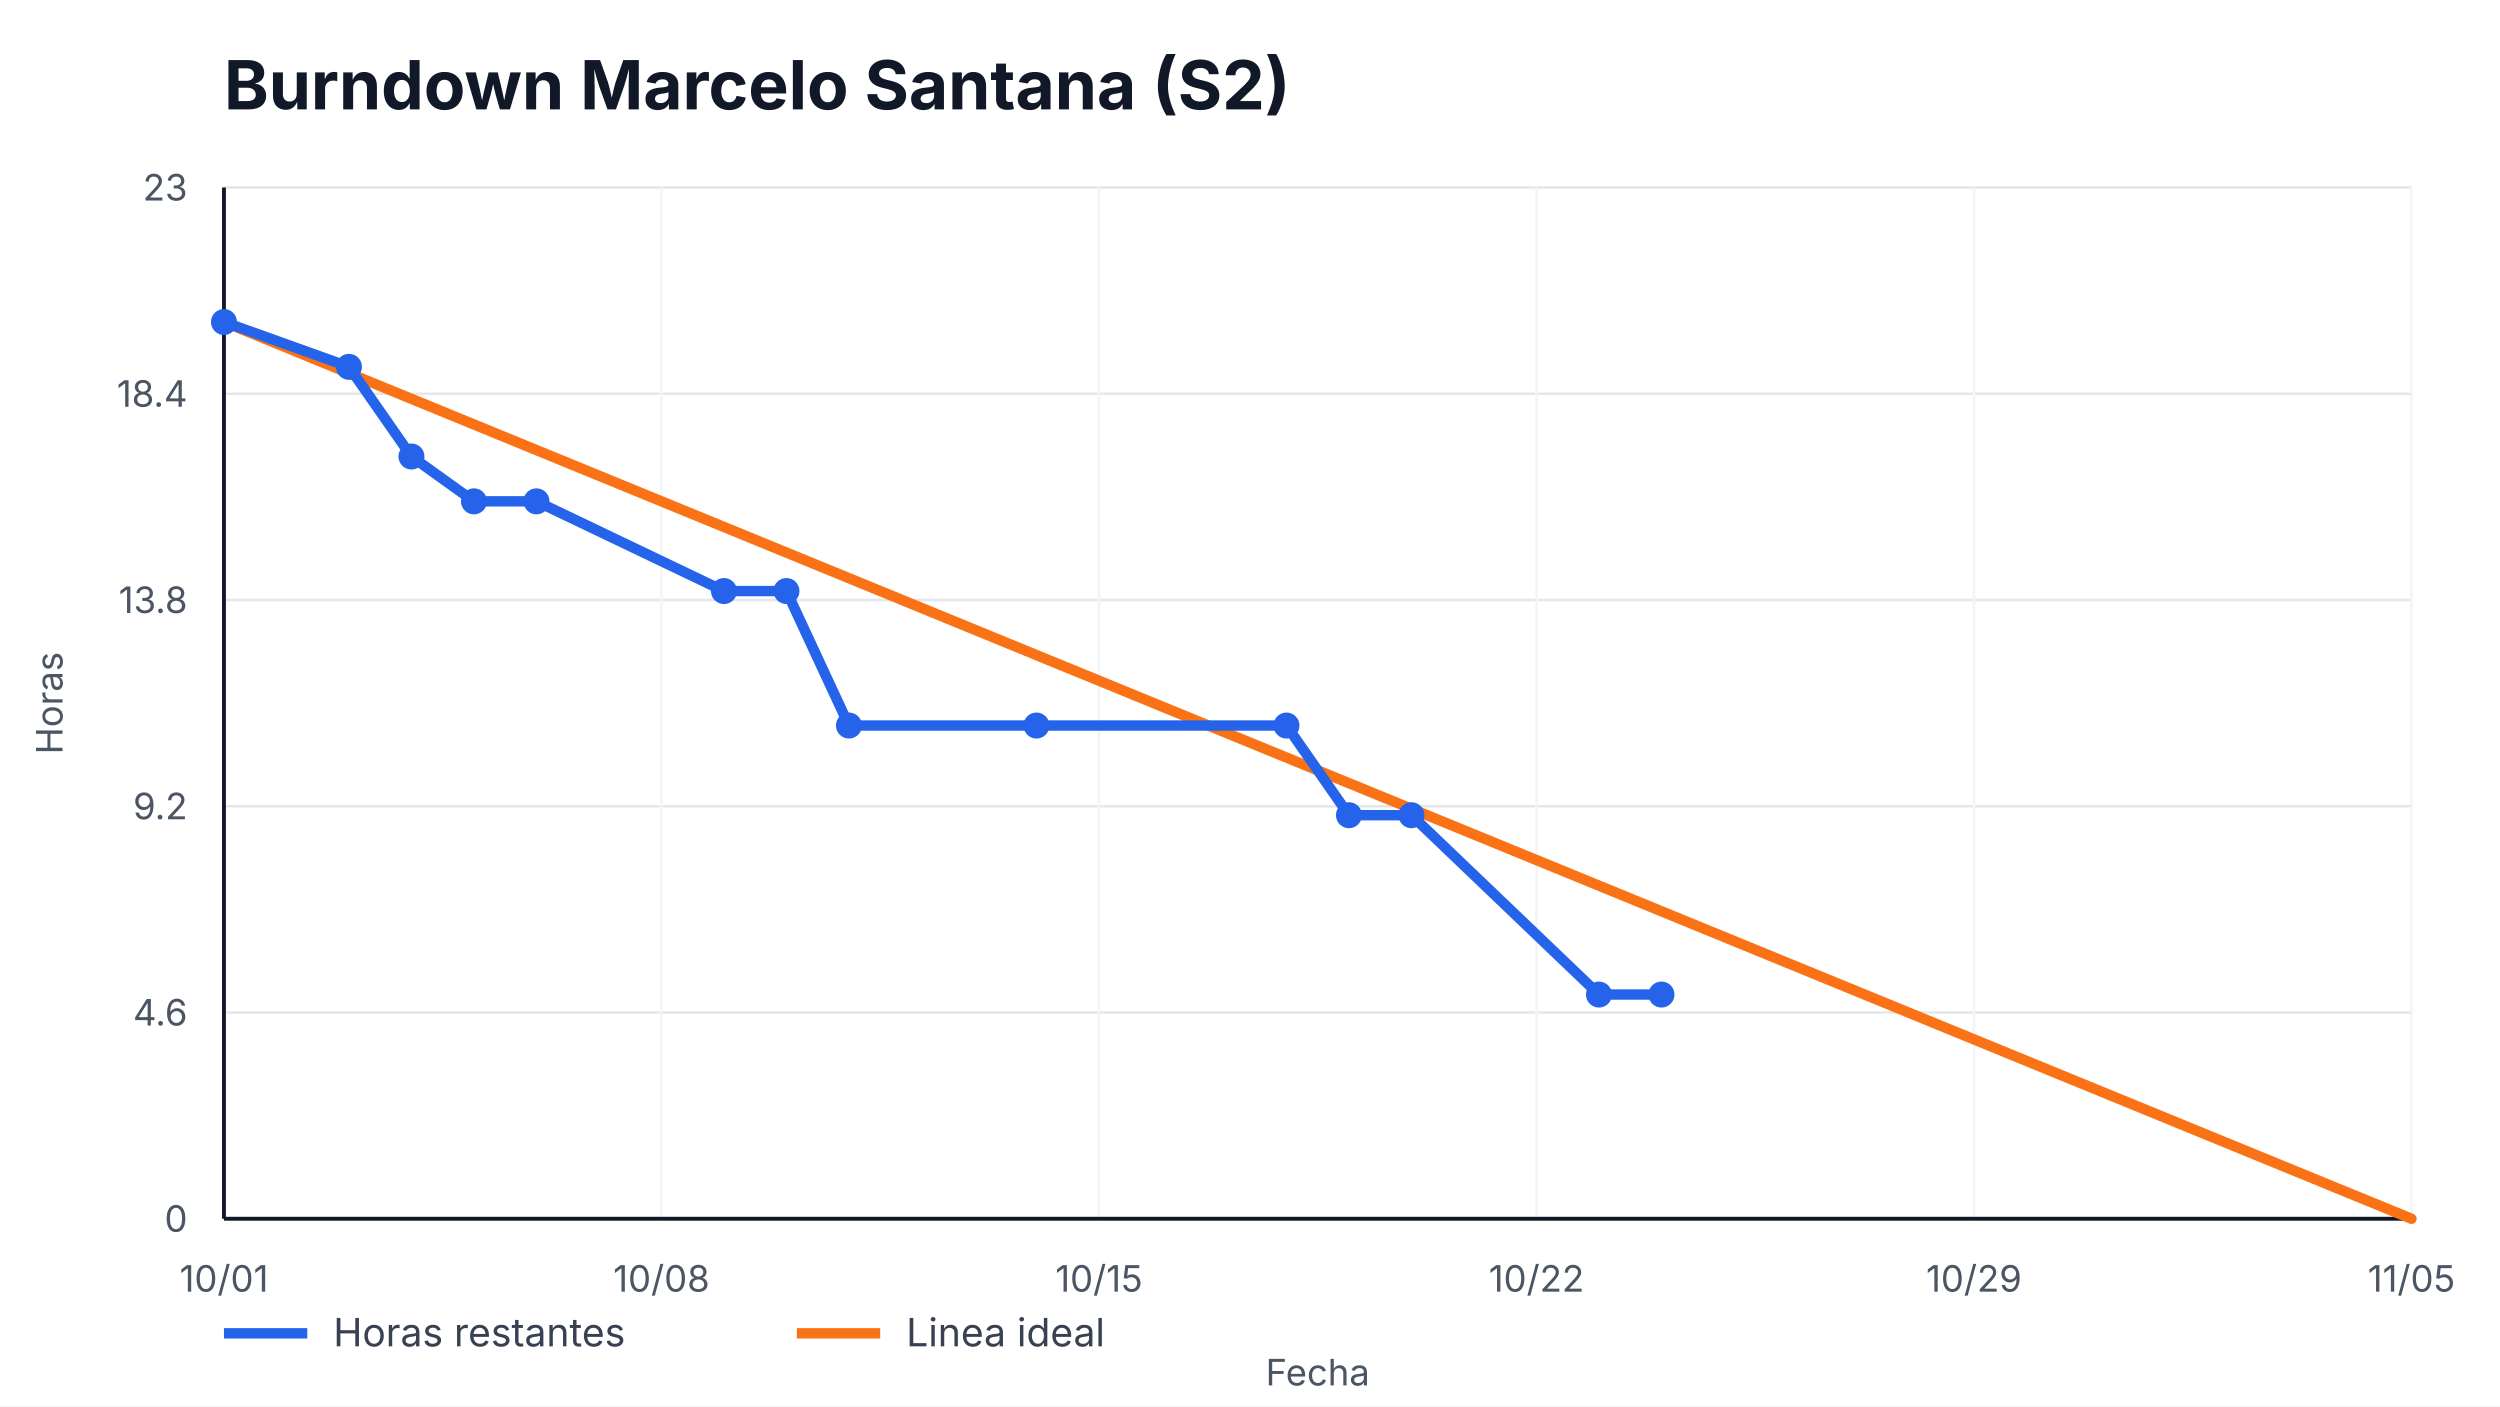
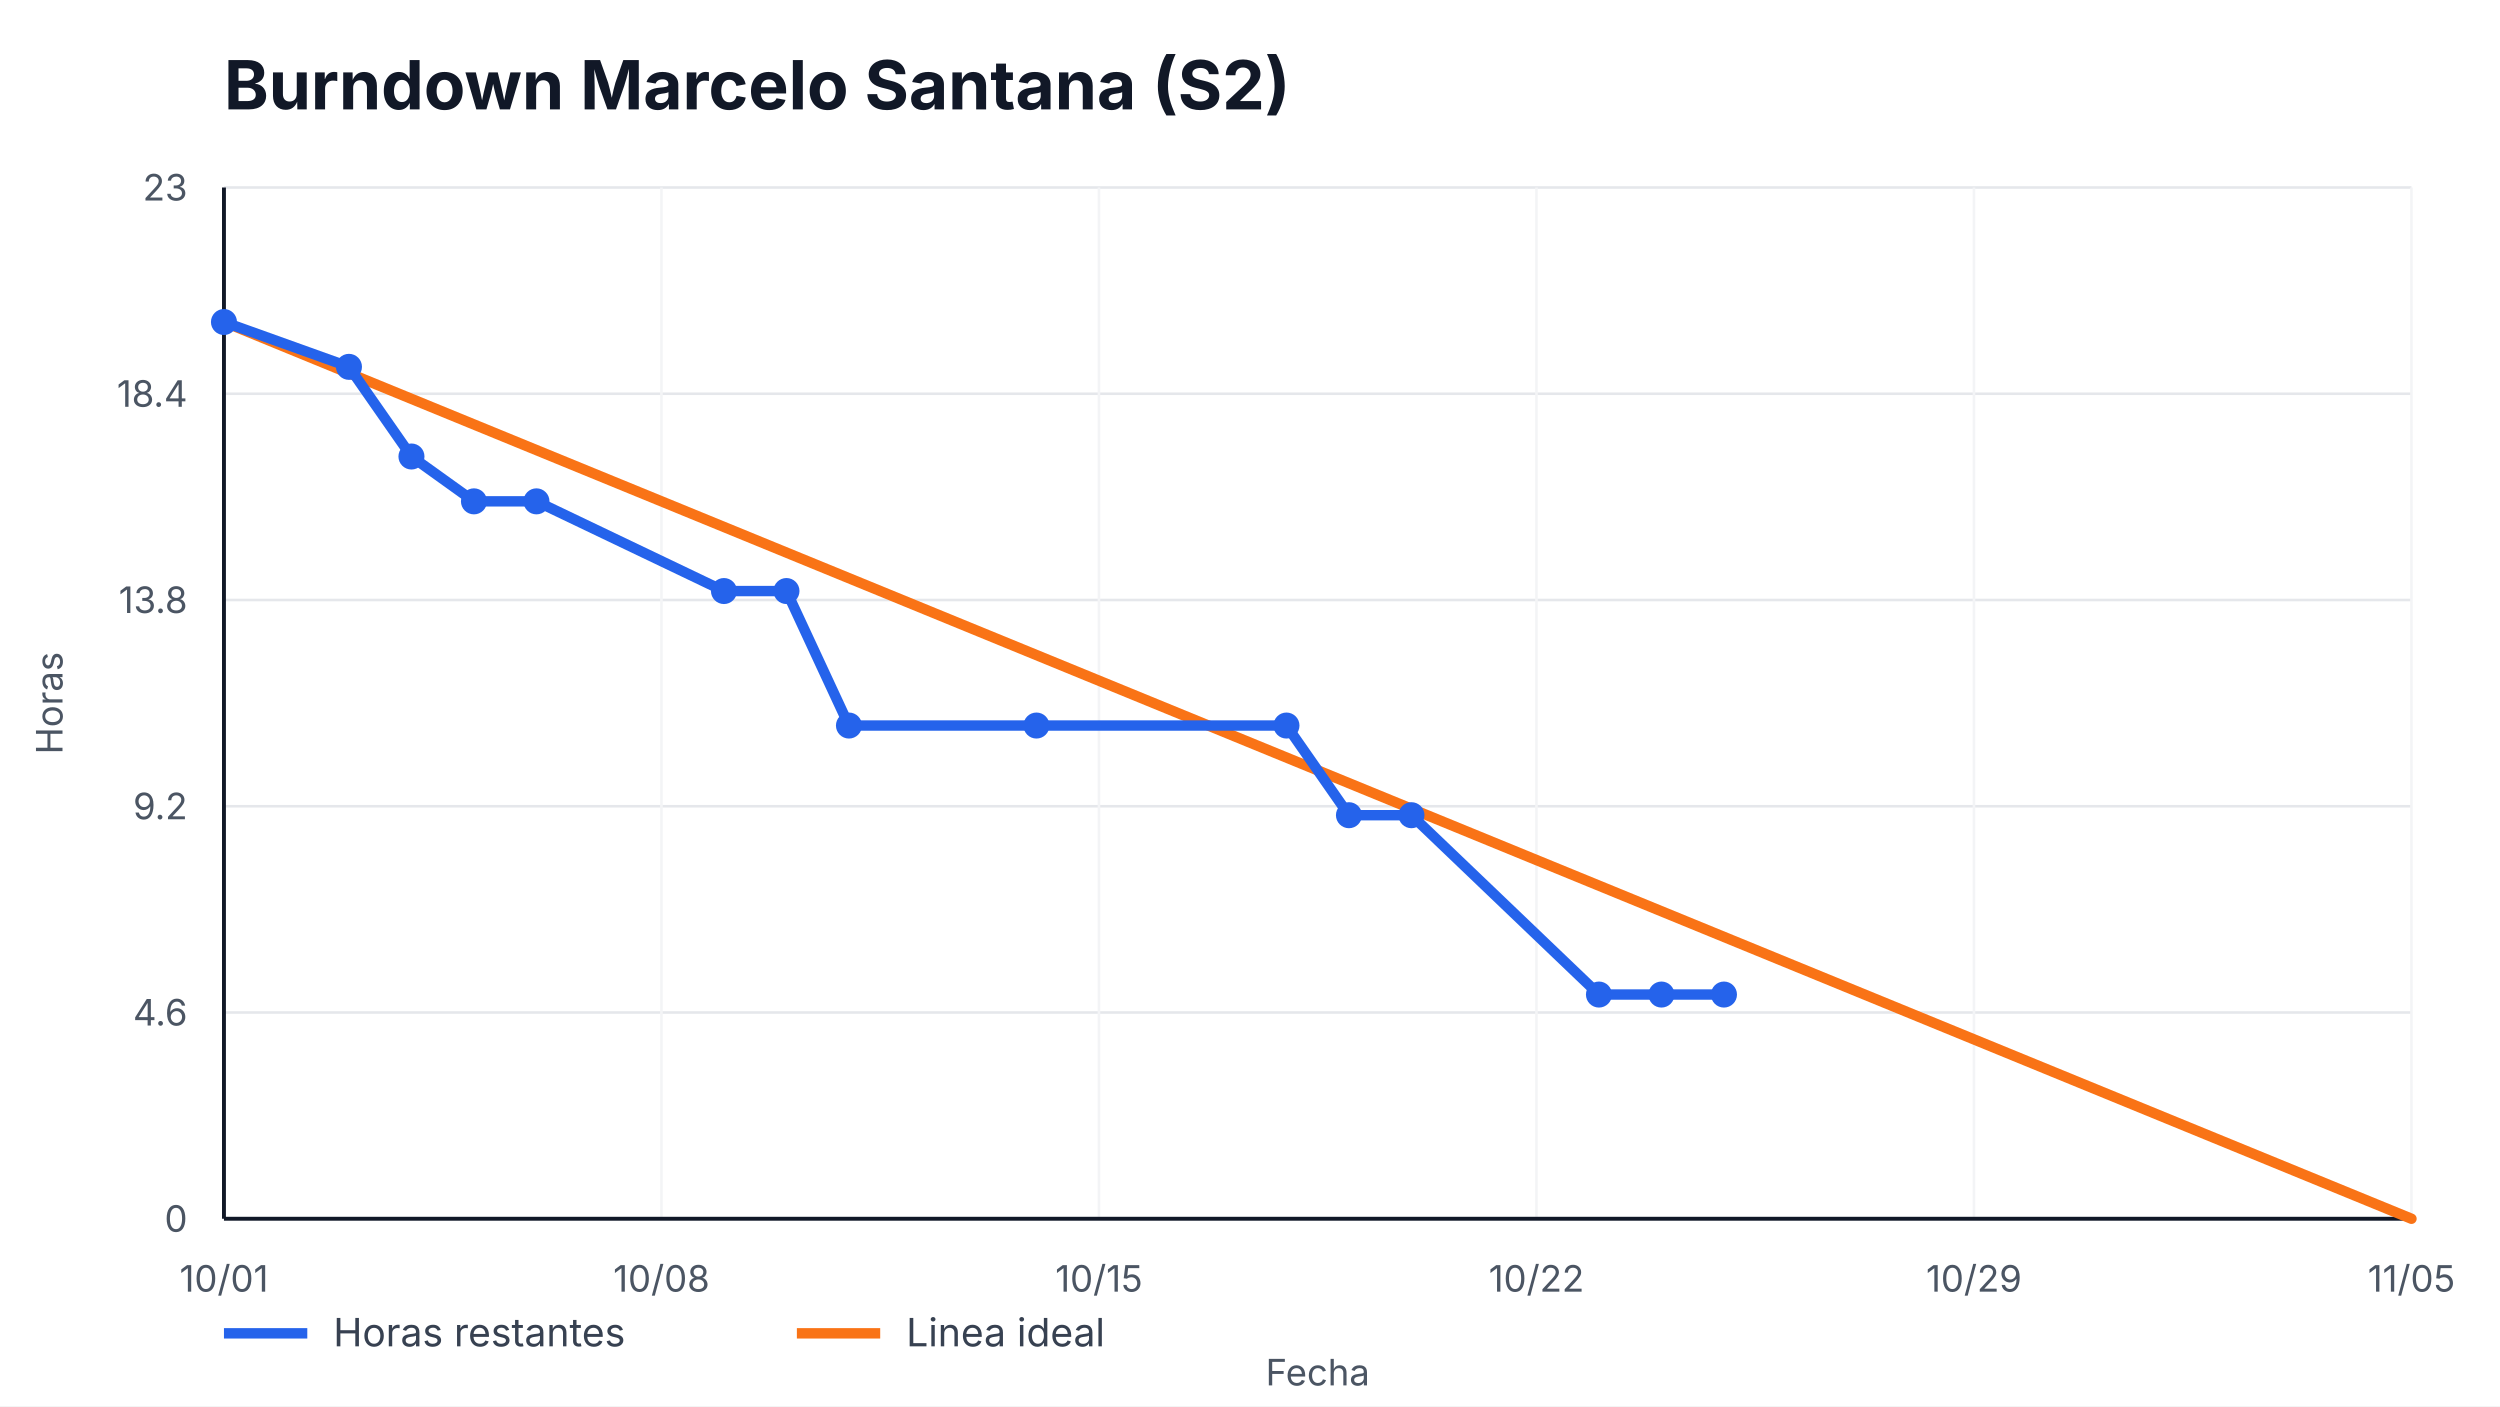
<svg xmlns="http://www.w3.org/2000/svg" width="960" height="540" viewBox="0 0 960 540" role="img" aria-label="Burndown Marcelo Santana (S2)">
  <style>
    text { font-family: -apple-system, BlinkMacSystemFont, "Segoe UI", sans-serif; fill: #111827; }
    .title { font-size: 26px; font-weight: 700; }
    .axis { font-size: 14px; fill: #4b5563; }
    .legend { font-size: 15px; fill: #374151; }
    .overrun { font-size: 14px; font-weight: 700; fill: #b91c1c; }
  </style>
  <rect width="100%" height="100%" fill="#ffffff" />
  <text x="86" y="42" class="title">Burndown Marcelo Santana (S2)</text>
  <g>
    <line x1="86" y1="468.00" x2="926" y2="468.00" stroke="#e5e7eb" />
    <line x1="86" y1="388.80" x2="926" y2="388.80" stroke="#e5e7eb" />
    <line x1="86" y1="309.60" x2="926" y2="309.60" stroke="#e5e7eb" />
    <line x1="86" y1="230.40" x2="926" y2="230.40" stroke="#e5e7eb" />
    <line x1="86" y1="151.20" x2="926" y2="151.20" stroke="#e5e7eb" />
    <line x1="86" y1="72.00" x2="926" y2="72.00" stroke="#e5e7eb" />
  </g>
  <g>
    <line x1="86.00" y1="72" x2="86.00" y2="468" stroke="#f3f4f6" />
    <text x="86.00" y="496" text-anchor="middle" class="axis">10/01</text>
    <line x1="254.00" y1="72" x2="254.00" y2="468" stroke="#f3f4f6" />
    <text x="254.00" y="496" text-anchor="middle" class="axis">10/08</text>
    <line x1="422.00" y1="72" x2="422.00" y2="468" stroke="#f3f4f6" />
    <text x="422.00" y="496" text-anchor="middle" class="axis">10/15</text>
    <line x1="590.00" y1="72" x2="590.00" y2="468" stroke="#f3f4f6" />
    <text x="590.00" y="496" text-anchor="middle" class="axis">10/22</text>
    <line x1="758.00" y1="72" x2="758.00" y2="468" stroke="#f3f4f6" />
    <text x="758.00" y="496" text-anchor="middle" class="axis">10/29</text>
    <line x1="926.00" y1="72" x2="926.00" y2="468" stroke="#f3f4f6" />
    <text x="926.00" y="496" text-anchor="middle" class="axis">11/05</text>
  </g>
  <line x1="86" y1="468" x2="926" y2="468" stroke="#111827" stroke-width="1.5" />
  <line x1="86" y1="72" x2="86" y2="468" stroke="#111827" stroke-width="1.5" />
  <g>
    <text x="72" y="473.00" text-anchor="end" class="axis">0</text>
    <text x="72" y="393.80" text-anchor="end" class="axis">4.6</text>
    <text x="72" y="314.60" text-anchor="end" class="axis">9.2</text>
    <text x="72" y="235.40" text-anchor="end" class="axis">13.8</text>
    <text x="72" y="156.20" text-anchor="end" class="axis">18.4</text>
    <text x="72" y="77.00" text-anchor="end" class="axis">23</text>
  </g>
  <polyline points="86.00,123.65 926.00,468.00" fill="none" stroke="#f97316" stroke-width="4" stroke-linecap="round" />
-   <polyline points="86.00,123.65 134.00,140.87 158.00,175.30 182.00,192.52 206.00,192.52 278.00,226.96 302.00,226.96 326.00,278.61 398.00,278.61 494.00,278.61 518.00,313.04 542.00,313.04 614.00,381.91 638.00,381.91" fill="none" stroke="#2563eb" stroke-width="4" stroke-linecap="round" stroke-linejoin="round" />
+   <polyline points="86.00,123.65 134.00,140.87 158.00,175.30 182.00,192.52 206.00,192.52 278.00,226.96 302.00,226.96 326.00,278.61 398.00,278.61 494.00,278.61 518.00,313.04 542.00,313.04 614.00,381.91 638.00,381.91 662.00,381.91" fill="none" stroke="#2563eb" stroke-width="4" stroke-linecap="round" stroke-linejoin="round" />
  <g>
    <circle cx="86.00" cy="123.65" r="5" fill="#2563eb" />
    <circle cx="134.00" cy="140.87" r="5" fill="#2563eb" />
    <circle cx="158.00" cy="175.30" r="5" fill="#2563eb" />
    <circle cx="182.00" cy="192.52" r="5" fill="#2563eb" />
    <circle cx="206.00" cy="192.52" r="5" fill="#2563eb" />
    <circle cx="278.00" cy="226.96" r="5" fill="#2563eb" />
    <circle cx="302.00" cy="226.96" r="5" fill="#2563eb" />
    <circle cx="326.00" cy="278.61" r="5" fill="#2563eb" />
    <circle cx="398.00" cy="278.61" r="5" fill="#2563eb" />
    <circle cx="494.00" cy="278.61" r="5" fill="#2563eb" />
    <circle cx="518.00" cy="313.04" r="5" fill="#2563eb" />
    <circle cx="542.00" cy="313.04" r="5" fill="#2563eb" />
    <circle cx="614.00" cy="381.91" r="5" fill="#2563eb" />
    <circle cx="638.00" cy="381.91" r="5" fill="#2563eb" />
+     <circle cx="662.00" cy="381.91" r="5" fill="#2563eb" />
  </g>
  <line x1="86" y1="512" x2="118" y2="512" stroke="#2563eb" stroke-width="4" />
  <text x="128" y="517" class="legend">Horas restantes</text>
  <line x1="306" y1="512" x2="338" y2="512" stroke="#f97316" stroke-width="4" />
  <text x="348" y="517" class="legend">Linea ideal</text>
  <text x="506.0" y="532" text-anchor="middle" class="axis">Fecha</text>
  <text x="24" y="270.0" transform="rotate(-90 24,270.0)" text-anchor="middle" class="axis">Horas</text>
</svg>
